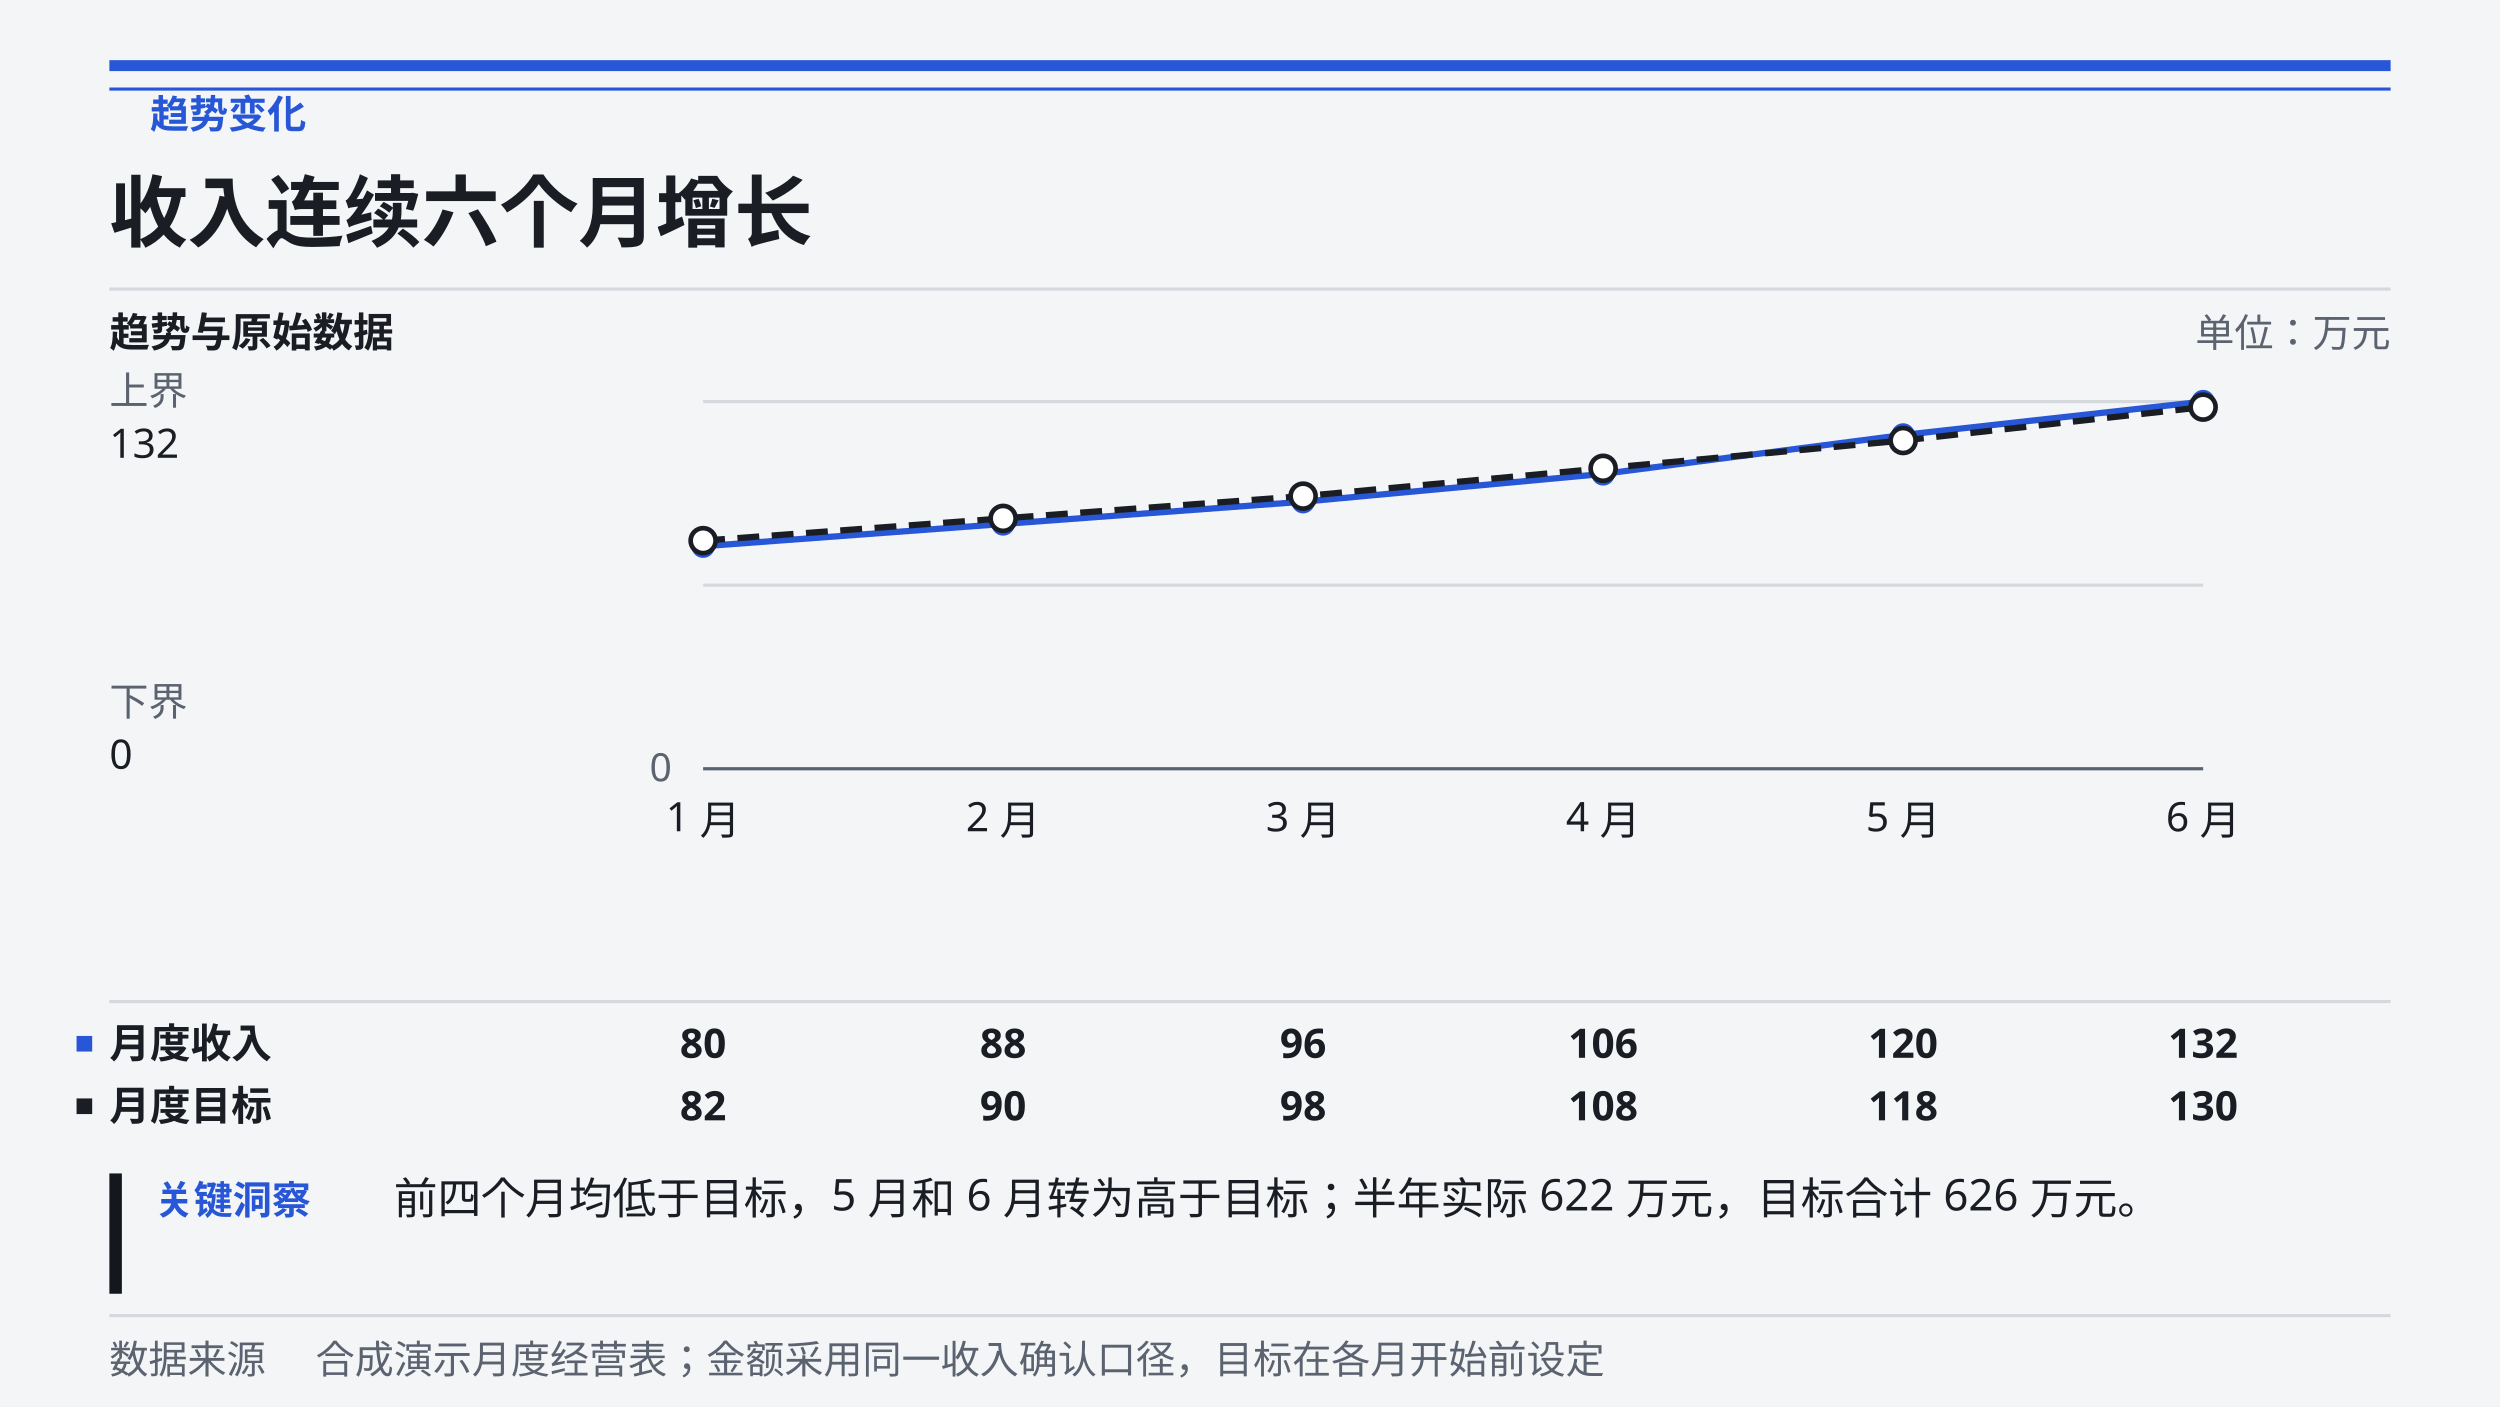
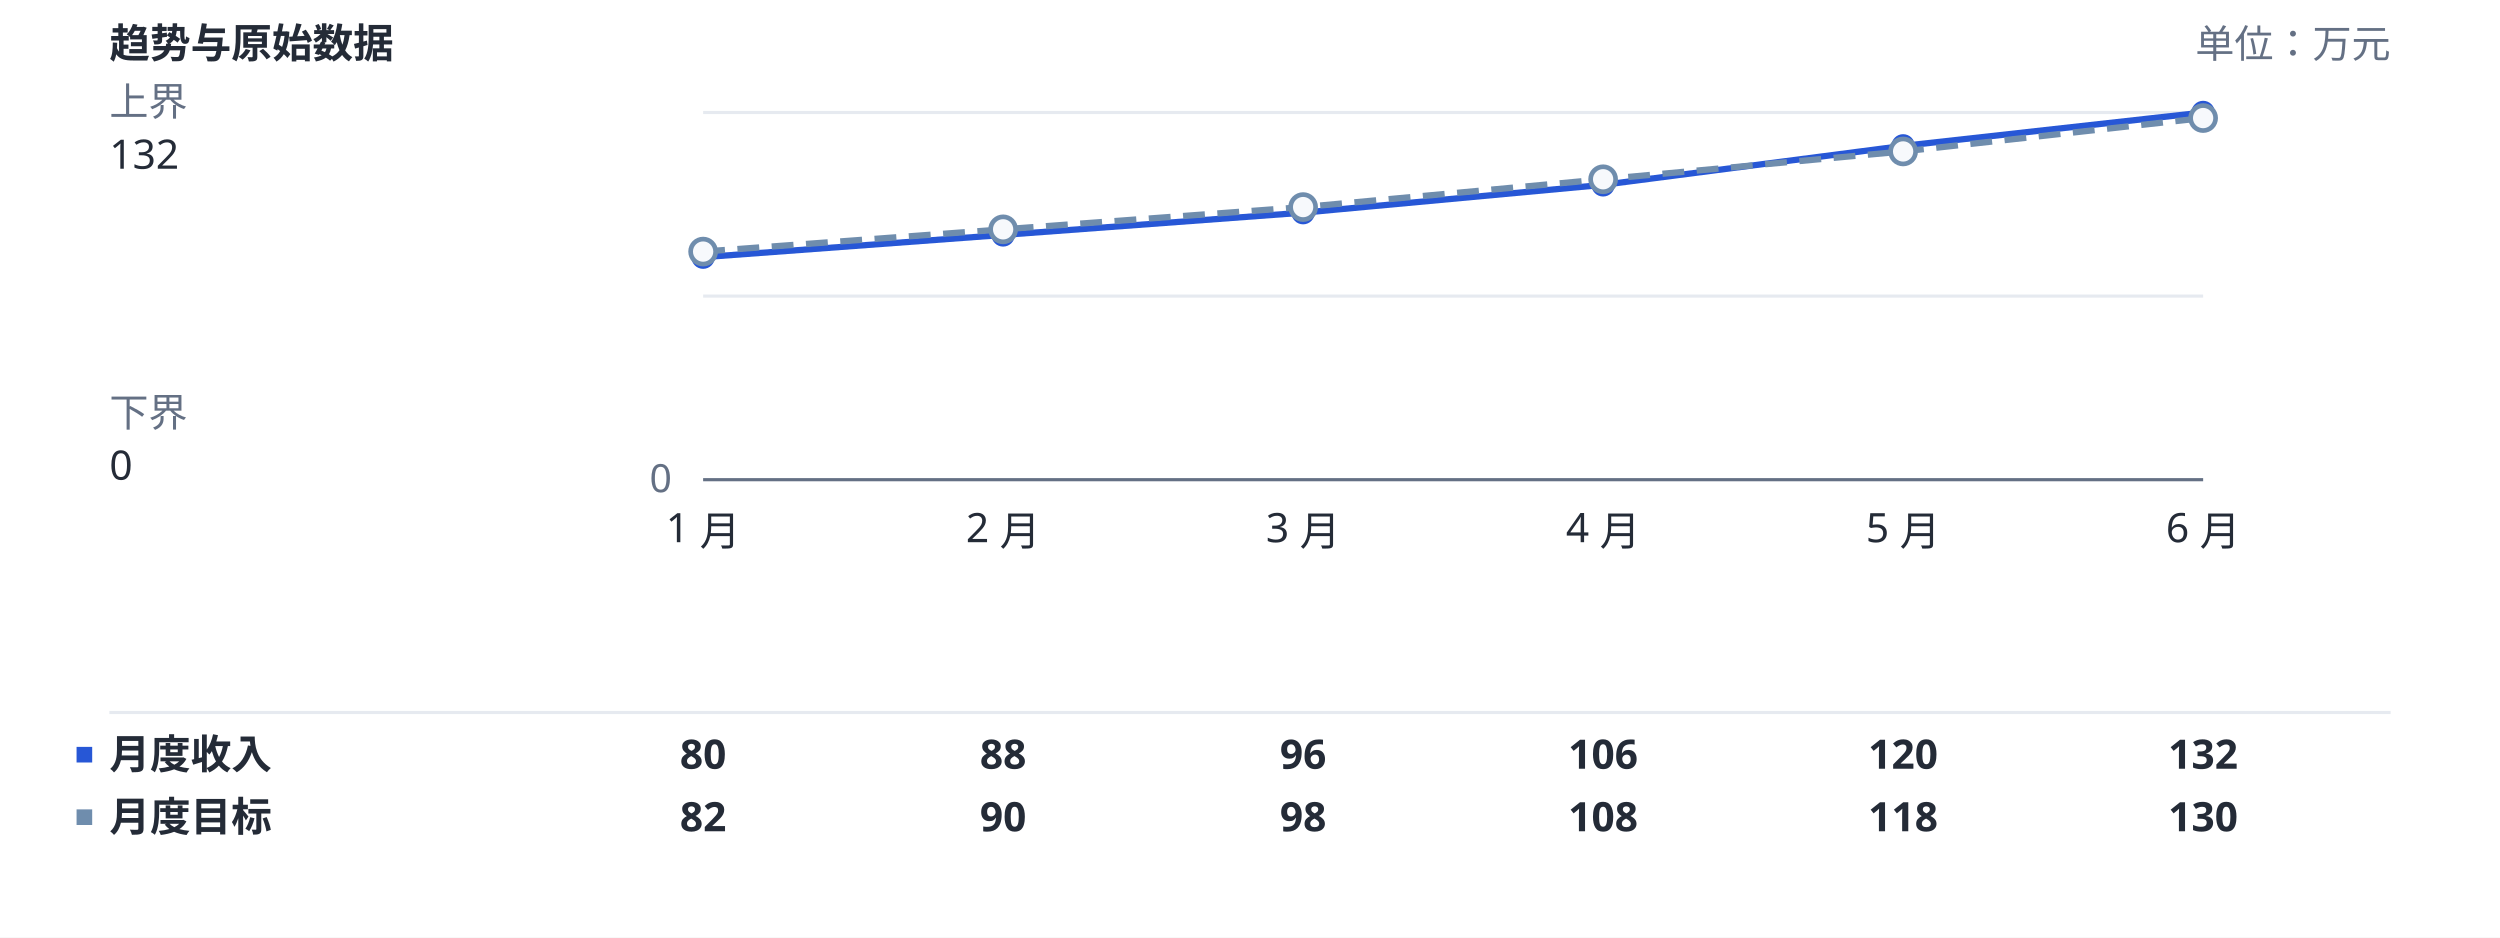
- <svg xmlns="http://www.w3.org/2000/svg" width="1600" height="900" viewBox="0 0 1600 900" font-family="Noto Sans SC, sans-serif">
-   <rect x="0" y="0" width="1600" height="900" fill="#f4f5f7" />
-   <line x1="70" y1="42" x2="1530" y2="42" stroke="#2757d6" stroke-width="7" />
-   <line x1="70" y1="57" x2="1530" y2="57" stroke="#2757d6" stroke-width="2" />
-   <text x="96" y="82" font-size="25" font-weight="700" fill="#2757d6" text-anchor="start">
-     <tspan x="96" dy="0">趋势变化</tspan>
-   </text>
-   <text x="70" y="154" font-size="50" font-weight="700" fill="#1a1d24" text-anchor="start">
-     <tspan x="70" dy="0">收入连续六个月增长</tspan>
-   </text>
-   <line x1="70" y1="185" x2="1530" y2="185" stroke="#d5d8dd" stroke-width="2" />
-   <rect x="70" y="751" width="8" height="77" fill="#14171d" />
-   <text x="99" y="777" font-size="25" font-weight="700" fill="#2757d6" text-anchor="start">
-     <tspan x="99" dy="0">关键洞察</tspan>
-   </text>
-   <text x="252" y="777" font-size="28" font-weight="400" fill="#1a1d24" text-anchor="start">
-     <tspan x="252" dy="0">前四个月均低于目标，5 月和 6 月转为高于目标；半年实际 622 万元，目标合计 626 万元。</tspan>
-   </text>
-   <line x1="70" y1="842" x2="1530" y2="842" stroke="#d5d8dd" stroke-width="2" />
-   <text x="70" y="879" font-size="25" font-weight="400" fill="#5b6270" text-anchor="start">
-     <tspan x="70" dy="0">数据来源</tspan>
-   </text>
-   <text x="202" y="879" font-size="25" font-weight="400" fill="#5b6270" text-anchor="start">
-     <tspan x="202" dy="0">合成演示月度经营表；金额采用同一收入确认口径，目标在各月开始前设定</tspan>
-   </text>
-   <text x="70" y="222" font-size="26" font-weight="700" fill="#1a1d24" text-anchor="start">
-     <tspan x="70" dy="0">趋势与原始数据</tspan>
-   </text>
-   <text x="1530" y="222" font-size="25" font-weight="400" fill="#5b6270" text-anchor="end">
-     <tspan x="1530" dy="0">单位：万元</tspan>
-   </text>
-   <line x1="450" y1="492" x2="1410" y2="492" stroke="#d5d8dd" stroke-width="2" />
-   <line x1="450" y1="374.5" x2="1410" y2="374.5" stroke="#d5d8dd" stroke-width="2" />
-   <line x1="450" y1="257" x2="1410" y2="257" stroke="#d5d8dd" stroke-width="2" />
-   <line x1="450" y1="492" x2="1410" y2="492" stroke="#5b6270" stroke-width="2" />
-   <text x="430" y="500" font-size="25" font-weight="400" fill="#5b6270" text-anchor="end">
-     <tspan x="430" dy="0">0</tspan>
-   </text>
-   <text x="70" y="259" font-size="25" font-weight="400" fill="#5b6270" text-anchor="start">
-     <tspan x="70" dy="0">上界</tspan>
-   </text>
-   <text x="70" y="293" font-size="26" font-weight="400" fill="#1a1d24" text-anchor="start">
-     <tspan x="70" dy="0">132</tspan>
-   </text>
-   <text x="70" y="458" font-size="25" font-weight="400" fill="#5b6270" text-anchor="start">
-     <tspan x="70" dy="0">下界</tspan>
-   </text>
-   <text x="70" y="492" font-size="26" font-weight="400" fill="#1a1d24" text-anchor="start">
-     <tspan x="70" dy="0">0</tspan>
-   </text>
-   <polyline points="450,349.576 642,335.333 834,321.091 1026,303.288 1218,278.364 1410,257" fill="none" stroke="#2757d6" stroke-width="4" />
-   <circle cx="450" cy="349.576" r="6" fill="#ffffff" stroke="#2757d6" stroke-width="3" />
-   <circle cx="642" cy="335.333" r="6" fill="#ffffff" stroke="#2757d6" stroke-width="3" />
-   <circle cx="834" cy="321.091" r="6" fill="#ffffff" stroke="#2757d6" stroke-width="3" />
-   <circle cx="1026" cy="303.288" r="6" fill="#ffffff" stroke="#2757d6" stroke-width="3" />
-   <circle cx="1218" cy="278.364" r="6" fill="#ffffff" stroke="#2757d6" stroke-width="3" />
-   <circle cx="1410" cy="257" r="6" fill="#ffffff" stroke="#2757d6" stroke-width="3" />
-   <polyline points="450,346.015 642,331.773 834,317.53 1026,299.727 1218,281.924 1410,260.561" fill="none" stroke="#1a1d24" stroke-width="4" stroke-dasharray="14 8" />
-   <circle cx="450" cy="346.015" r="8" fill="#ffffff" stroke="#1a1d24" stroke-width="3" />
-   <circle cx="642" cy="331.773" r="8" fill="#ffffff" stroke="#1a1d24" stroke-width="3" />
-   <circle cx="834" cy="317.53" r="8" fill="#ffffff" stroke="#1a1d24" stroke-width="3" />
-   <circle cx="1026" cy="299.727" r="8" fill="#ffffff" stroke="#1a1d24" stroke-width="3" />
-   <circle cx="1218" cy="281.924" r="8" fill="#ffffff" stroke="#1a1d24" stroke-width="3" />
-   <circle cx="1410" cy="260.561" r="8" fill="#ffffff" stroke="#1a1d24" stroke-width="3" />
-   <text x="450" y="532" font-size="26" font-weight="400" fill="#1a1d24" text-anchor="middle">
-     <tspan x="450" dy="0">1 月</tspan>
-   </text>
-   <text x="642" y="532" font-size="26" font-weight="400" fill="#1a1d24" text-anchor="middle">
-     <tspan x="642" dy="0">2 月</tspan>
-   </text>
-   <text x="834" y="532" font-size="26" font-weight="400" fill="#1a1d24" text-anchor="middle">
-     <tspan x="834" dy="0">3 月</tspan>
-   </text>
-   <text x="1026" y="532" font-size="26" font-weight="400" fill="#1a1d24" text-anchor="middle">
-     <tspan x="1026" dy="0">4 月</tspan>
-   </text>
-   <text x="1218" y="532" font-size="26" font-weight="400" fill="#1a1d24" text-anchor="middle">
-     <tspan x="1218" dy="0">5 月</tspan>
-   </text>
-   <text x="1410" y="532" font-size="26" font-weight="400" fill="#1a1d24" text-anchor="middle">
-     <tspan x="1410" dy="0">6 月</tspan>
-   </text>
-   <line x1="70" y1="641" x2="1530" y2="641" stroke="#d5d8dd" stroke-width="2" />
-   <rect x="49" y="663" width="10" height="10" fill="#2757d6" />
-   <text x="70" y="677" font-size="26" font-weight="700" fill="#1a1d24" text-anchor="start">
-     <tspan x="70" dy="0">月度收入</tspan>
-   </text>
-   <text x="450" y="677" font-size="26" font-weight="700" fill="#1a1d24" text-anchor="middle">
-     <tspan x="450" dy="0">80</tspan>
-   </text>
-   <text x="642" y="677" font-size="26" font-weight="700" fill="#1a1d24" text-anchor="middle">
-     <tspan x="642" dy="0">88</tspan>
-   </text>
-   <text x="834" y="677" font-size="26" font-weight="700" fill="#1a1d24" text-anchor="middle">
-     <tspan x="834" dy="0">96</tspan>
-   </text>
-   <text x="1026" y="677" font-size="26" font-weight="700" fill="#1a1d24" text-anchor="middle">
-     <tspan x="1026" dy="0">106</tspan>
-   </text>
-   <text x="1218" y="677" font-size="26" font-weight="700" fill="#1a1d24" text-anchor="middle">
-     <tspan x="1218" dy="0">120</tspan>
-   </text>
-   <text x="1410" y="677" font-size="26" font-weight="700" fill="#1a1d24" text-anchor="middle">
-     <tspan x="1410" dy="0">132</tspan>
-   </text>
-   <rect x="49" y="703" width="10" height="10" fill="#1a1d24" />
-   <text x="70" y="717" font-size="26" font-weight="700" fill="#1a1d24" text-anchor="start">
-     <tspan x="70" dy="0">月度目标</tspan>
-   </text>
-   <text x="450" y="717" font-size="26" font-weight="700" fill="#1a1d24" text-anchor="middle">
-     <tspan x="450" dy="0">82</tspan>
-   </text>
-   <text x="642" y="717" font-size="26" font-weight="700" fill="#1a1d24" text-anchor="middle">
-     <tspan x="642" dy="0">90</tspan>
-   </text>
-   <text x="834" y="717" font-size="26" font-weight="700" fill="#1a1d24" text-anchor="middle">
-     <tspan x="834" dy="0">98</tspan>
-   </text>
-   <text x="1026" y="717" font-size="26" font-weight="700" fill="#1a1d24" text-anchor="middle">
-     <tspan x="1026" dy="0">108</tspan>
-   </text>
-   <text x="1218" y="717" font-size="26" font-weight="700" fill="#1a1d24" text-anchor="middle">
-     <tspan x="1218" dy="0">118</tspan>
-   </text>
-   <text x="1410" y="717" font-size="26" font-weight="700" fill="#1a1d24" text-anchor="middle">
-     <tspan x="1410" dy="0">130</tspan>
-   </text>
+ <svg xmlns="http://www.w3.org/2000/svg" width="1600" height="600" viewBox="0 0 1600 600" font-family="Noto Sans SC, sans-serif">
+   <rect x="0" y="0" width="1600" height="600" fill="#FFFFFF" />
+   <g transform="translate(0 -185)">
+     <text x="70" y="222" font-size="26" font-weight="700" fill="#242b37" text-anchor="start">
+       <tspan x="70" dy="0">趋势与原始数据</tspan>
+     </text>
+     <text x="1530" y="222" font-size="25" font-weight="400" fill="#647084" text-anchor="end">
+       <tspan x="1530" dy="0">单位：万元</tspan>
+     </text>
+     <line x1="450" y1="492" x2="1410" y2="492" stroke="#e6eaf0" stroke-width="2" />
+     <line x1="450" y1="374.5" x2="1410" y2="374.5" stroke="#e6eaf0" stroke-width="2" />
+     <line x1="450" y1="257" x2="1410" y2="257" stroke="#e6eaf0" stroke-width="2" />
+     <line x1="450" y1="492" x2="1410" y2="492" stroke="#647084" stroke-width="2" />
+     <text x="430" y="500" font-size="25" font-weight="400" fill="#647084" text-anchor="end">
+       <tspan x="430" dy="0">0</tspan>
+     </text>
+     <text x="70" y="259" font-size="25" font-weight="400" fill="#647084" text-anchor="start">
+       <tspan x="70" dy="0">上界</tspan>
+     </text>
+     <text x="70" y="293" font-size="26" font-weight="400" fill="#242b37" text-anchor="start">
+       <tspan x="70" dy="0">132</tspan>
+     </text>
+     <text x="70" y="458" font-size="25" font-weight="400" fill="#647084" text-anchor="start">
+       <tspan x="70" dy="0">下界</tspan>
+     </text>
+     <text x="70" y="492" font-size="26" font-weight="400" fill="#242b37" text-anchor="start">
+       <tspan x="70" dy="0">0</tspan>
+     </text>
+     <polyline points="450,349.576 642,335.333 834,321.091 1026,303.288 1218,278.364 1410,257" fill="none" stroke="#2757d6" stroke-width="4" />
+     <circle cx="450" cy="349.576" r="6" fill="#f7f9fc" stroke="#2757d6" stroke-width="3" />
+     <circle cx="642" cy="335.333" r="6" fill="#f7f9fc" stroke="#2757d6" stroke-width="3" />
+     <circle cx="834" cy="321.091" r="6" fill="#f7f9fc" stroke="#2757d6" stroke-width="3" />
+     <circle cx="1026" cy="303.288" r="6" fill="#f7f9fc" stroke="#2757d6" stroke-width="3" />
+     <circle cx="1218" cy="278.364" r="6" fill="#f7f9fc" stroke="#2757d6" stroke-width="3" />
+     <circle cx="1410" cy="257" r="6" fill="#f7f9fc" stroke="#2757d6" stroke-width="3" />
+     <polyline points="450,346.015 642,331.773 834,317.53 1026,299.727 1218,281.924 1410,260.561" fill="none" stroke="#6f8dad" stroke-width="4" stroke-dasharray="14 8" />
+     <circle cx="450" cy="346.015" r="8" fill="#f7f9fc" stroke="#6f8dad" stroke-width="3" />
+     <circle cx="642" cy="331.773" r="8" fill="#f7f9fc" stroke="#6f8dad" stroke-width="3" />
+     <circle cx="834" cy="317.53" r="8" fill="#f7f9fc" stroke="#6f8dad" stroke-width="3" />
+     <circle cx="1026" cy="299.727" r="8" fill="#f7f9fc" stroke="#6f8dad" stroke-width="3" />
+     <circle cx="1218" cy="281.924" r="8" fill="#f7f9fc" stroke="#6f8dad" stroke-width="3" />
+     <circle cx="1410" cy="260.561" r="8" fill="#f7f9fc" stroke="#6f8dad" stroke-width="3" />
+     <text x="450" y="532" font-size="26" font-weight="400" fill="#242b37" text-anchor="middle">
+       <tspan x="450" dy="0">1 月</tspan>
+     </text>
+     <text x="642" y="532" font-size="26" font-weight="400" fill="#242b37" text-anchor="middle">
+       <tspan x="642" dy="0">2 月</tspan>
+     </text>
+     <text x="834" y="532" font-size="26" font-weight="400" fill="#242b37" text-anchor="middle">
+       <tspan x="834" dy="0">3 月</tspan>
+     </text>
+     <text x="1026" y="532" font-size="26" font-weight="400" fill="#242b37" text-anchor="middle">
+       <tspan x="1026" dy="0">4 月</tspan>
+     </text>
+     <text x="1218" y="532" font-size="26" font-weight="400" fill="#242b37" text-anchor="middle">
+       <tspan x="1218" dy="0">5 月</tspan>
+     </text>
+     <text x="1410" y="532" font-size="26" font-weight="400" fill="#242b37" text-anchor="middle">
+       <tspan x="1410" dy="0">6 月</tspan>
+     </text>
+     <line x1="70" y1="641" x2="1530" y2="641" stroke="#e6eaf0" stroke-width="2" />
+     <rect x="49" y="663" width="10" height="10" fill="#2757d6" />
+     <text x="70" y="677" font-size="26" font-weight="700" fill="#242b37" text-anchor="start">
+       <tspan x="70" dy="0">月度收入</tspan>
+     </text>
+     <text x="450" y="677" font-size="26" font-weight="700" fill="#242b37" text-anchor="middle">
+       <tspan x="450" dy="0">80</tspan>
+     </text>
+     <text x="642" y="677" font-size="26" font-weight="700" fill="#242b37" text-anchor="middle">
+       <tspan x="642" dy="0">88</tspan>
+     </text>
+     <text x="834" y="677" font-size="26" font-weight="700" fill="#242b37" text-anchor="middle">
+       <tspan x="834" dy="0">96</tspan>
+     </text>
+     <text x="1026" y="677" font-size="26" font-weight="700" fill="#242b37" text-anchor="middle">
+       <tspan x="1026" dy="0">106</tspan>
+     </text>
+     <text x="1218" y="677" font-size="26" font-weight="700" fill="#242b37" text-anchor="middle">
+       <tspan x="1218" dy="0">120</tspan>
+     </text>
+     <text x="1410" y="677" font-size="26" font-weight="700" fill="#242b37" text-anchor="middle">
+       <tspan x="1410" dy="0">132</tspan>
+     </text>
+     <rect x="49" y="703" width="10" height="10" fill="#6f8dad" />
+     <text x="70" y="717" font-size="26" font-weight="700" fill="#242b37" text-anchor="start">
+       <tspan x="70" dy="0">月度目标</tspan>
+     </text>
+     <text x="450" y="717" font-size="26" font-weight="700" fill="#242b37" text-anchor="middle">
+       <tspan x="450" dy="0">82</tspan>
+     </text>
+     <text x="642" y="717" font-size="26" font-weight="700" fill="#242b37" text-anchor="middle">
+       <tspan x="642" dy="0">90</tspan>
+     </text>
+     <text x="834" y="717" font-size="26" font-weight="700" fill="#242b37" text-anchor="middle">
+       <tspan x="834" dy="0">98</tspan>
+     </text>
+     <text x="1026" y="717" font-size="26" font-weight="700" fill="#242b37" text-anchor="middle">
+       <tspan x="1026" dy="0">108</tspan>
+     </text>
+     <text x="1218" y="717" font-size="26" font-weight="700" fill="#242b37" text-anchor="middle">
+       <tspan x="1218" dy="0">118</tspan>
+     </text>
+     <text x="1410" y="717" font-size="26" font-weight="700" fill="#242b37" text-anchor="middle">
+       <tspan x="1410" dy="0">130</tspan>
+     </text>
+   </g>
</svg>
